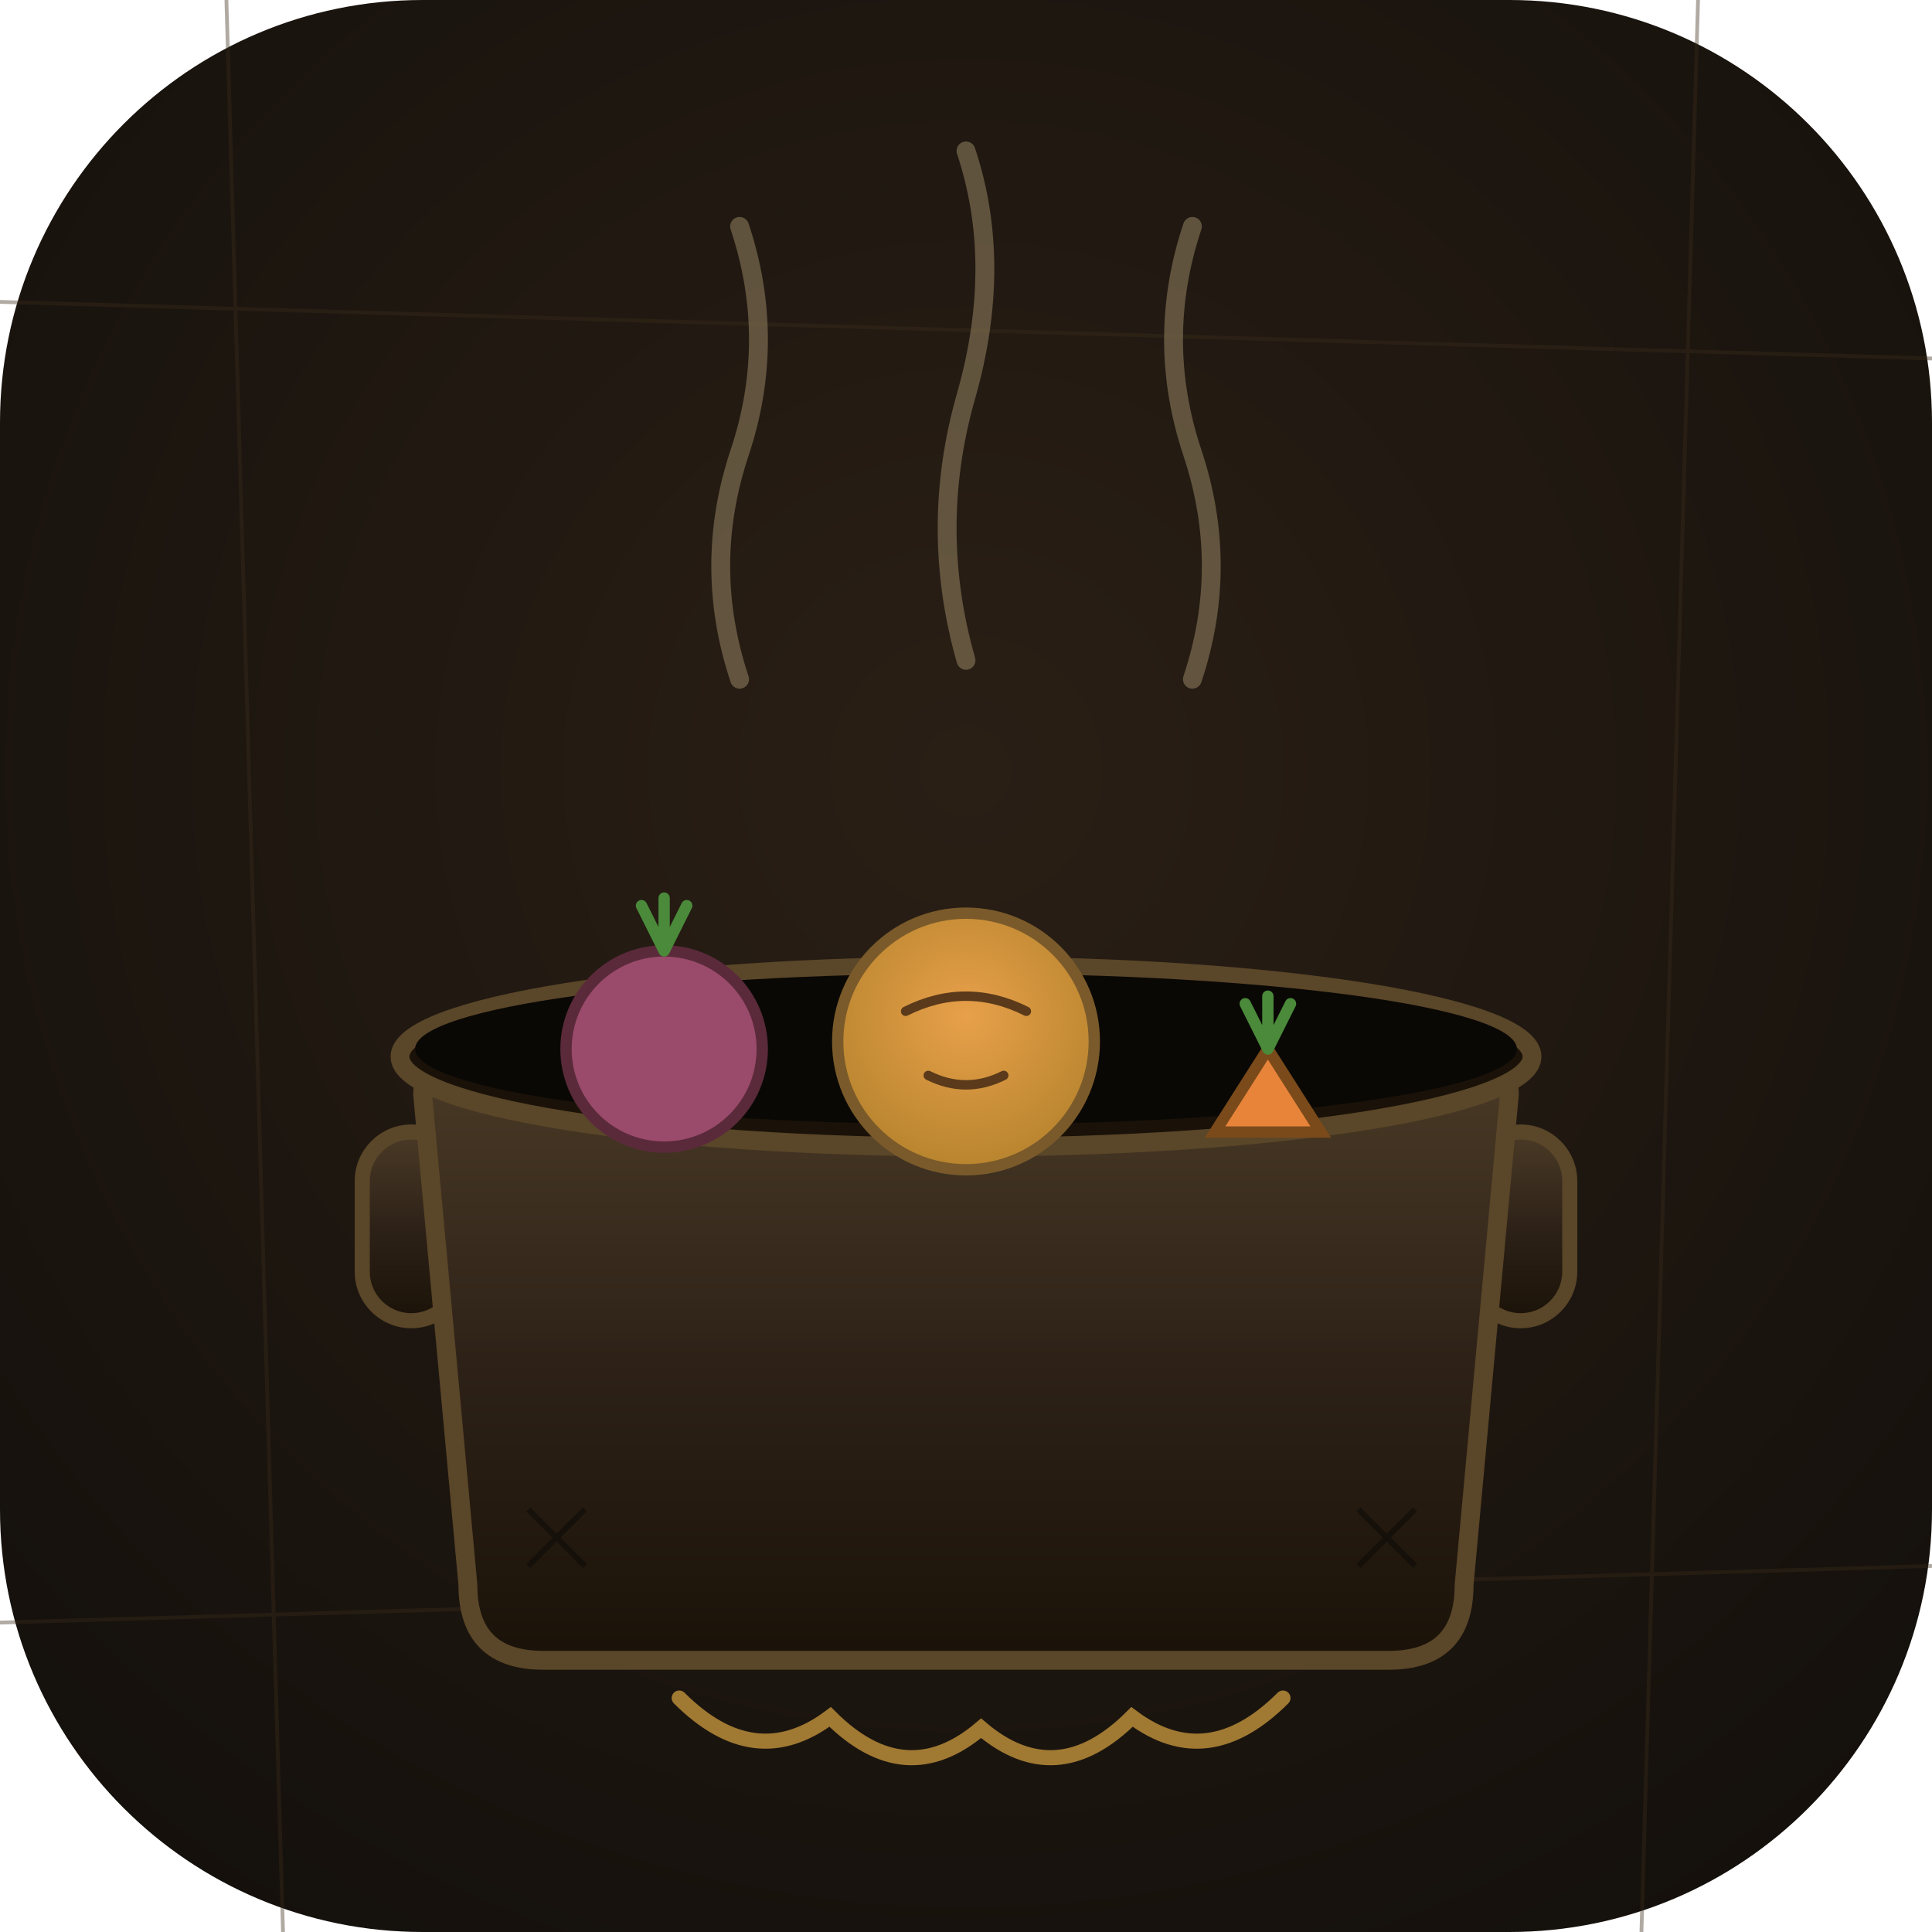
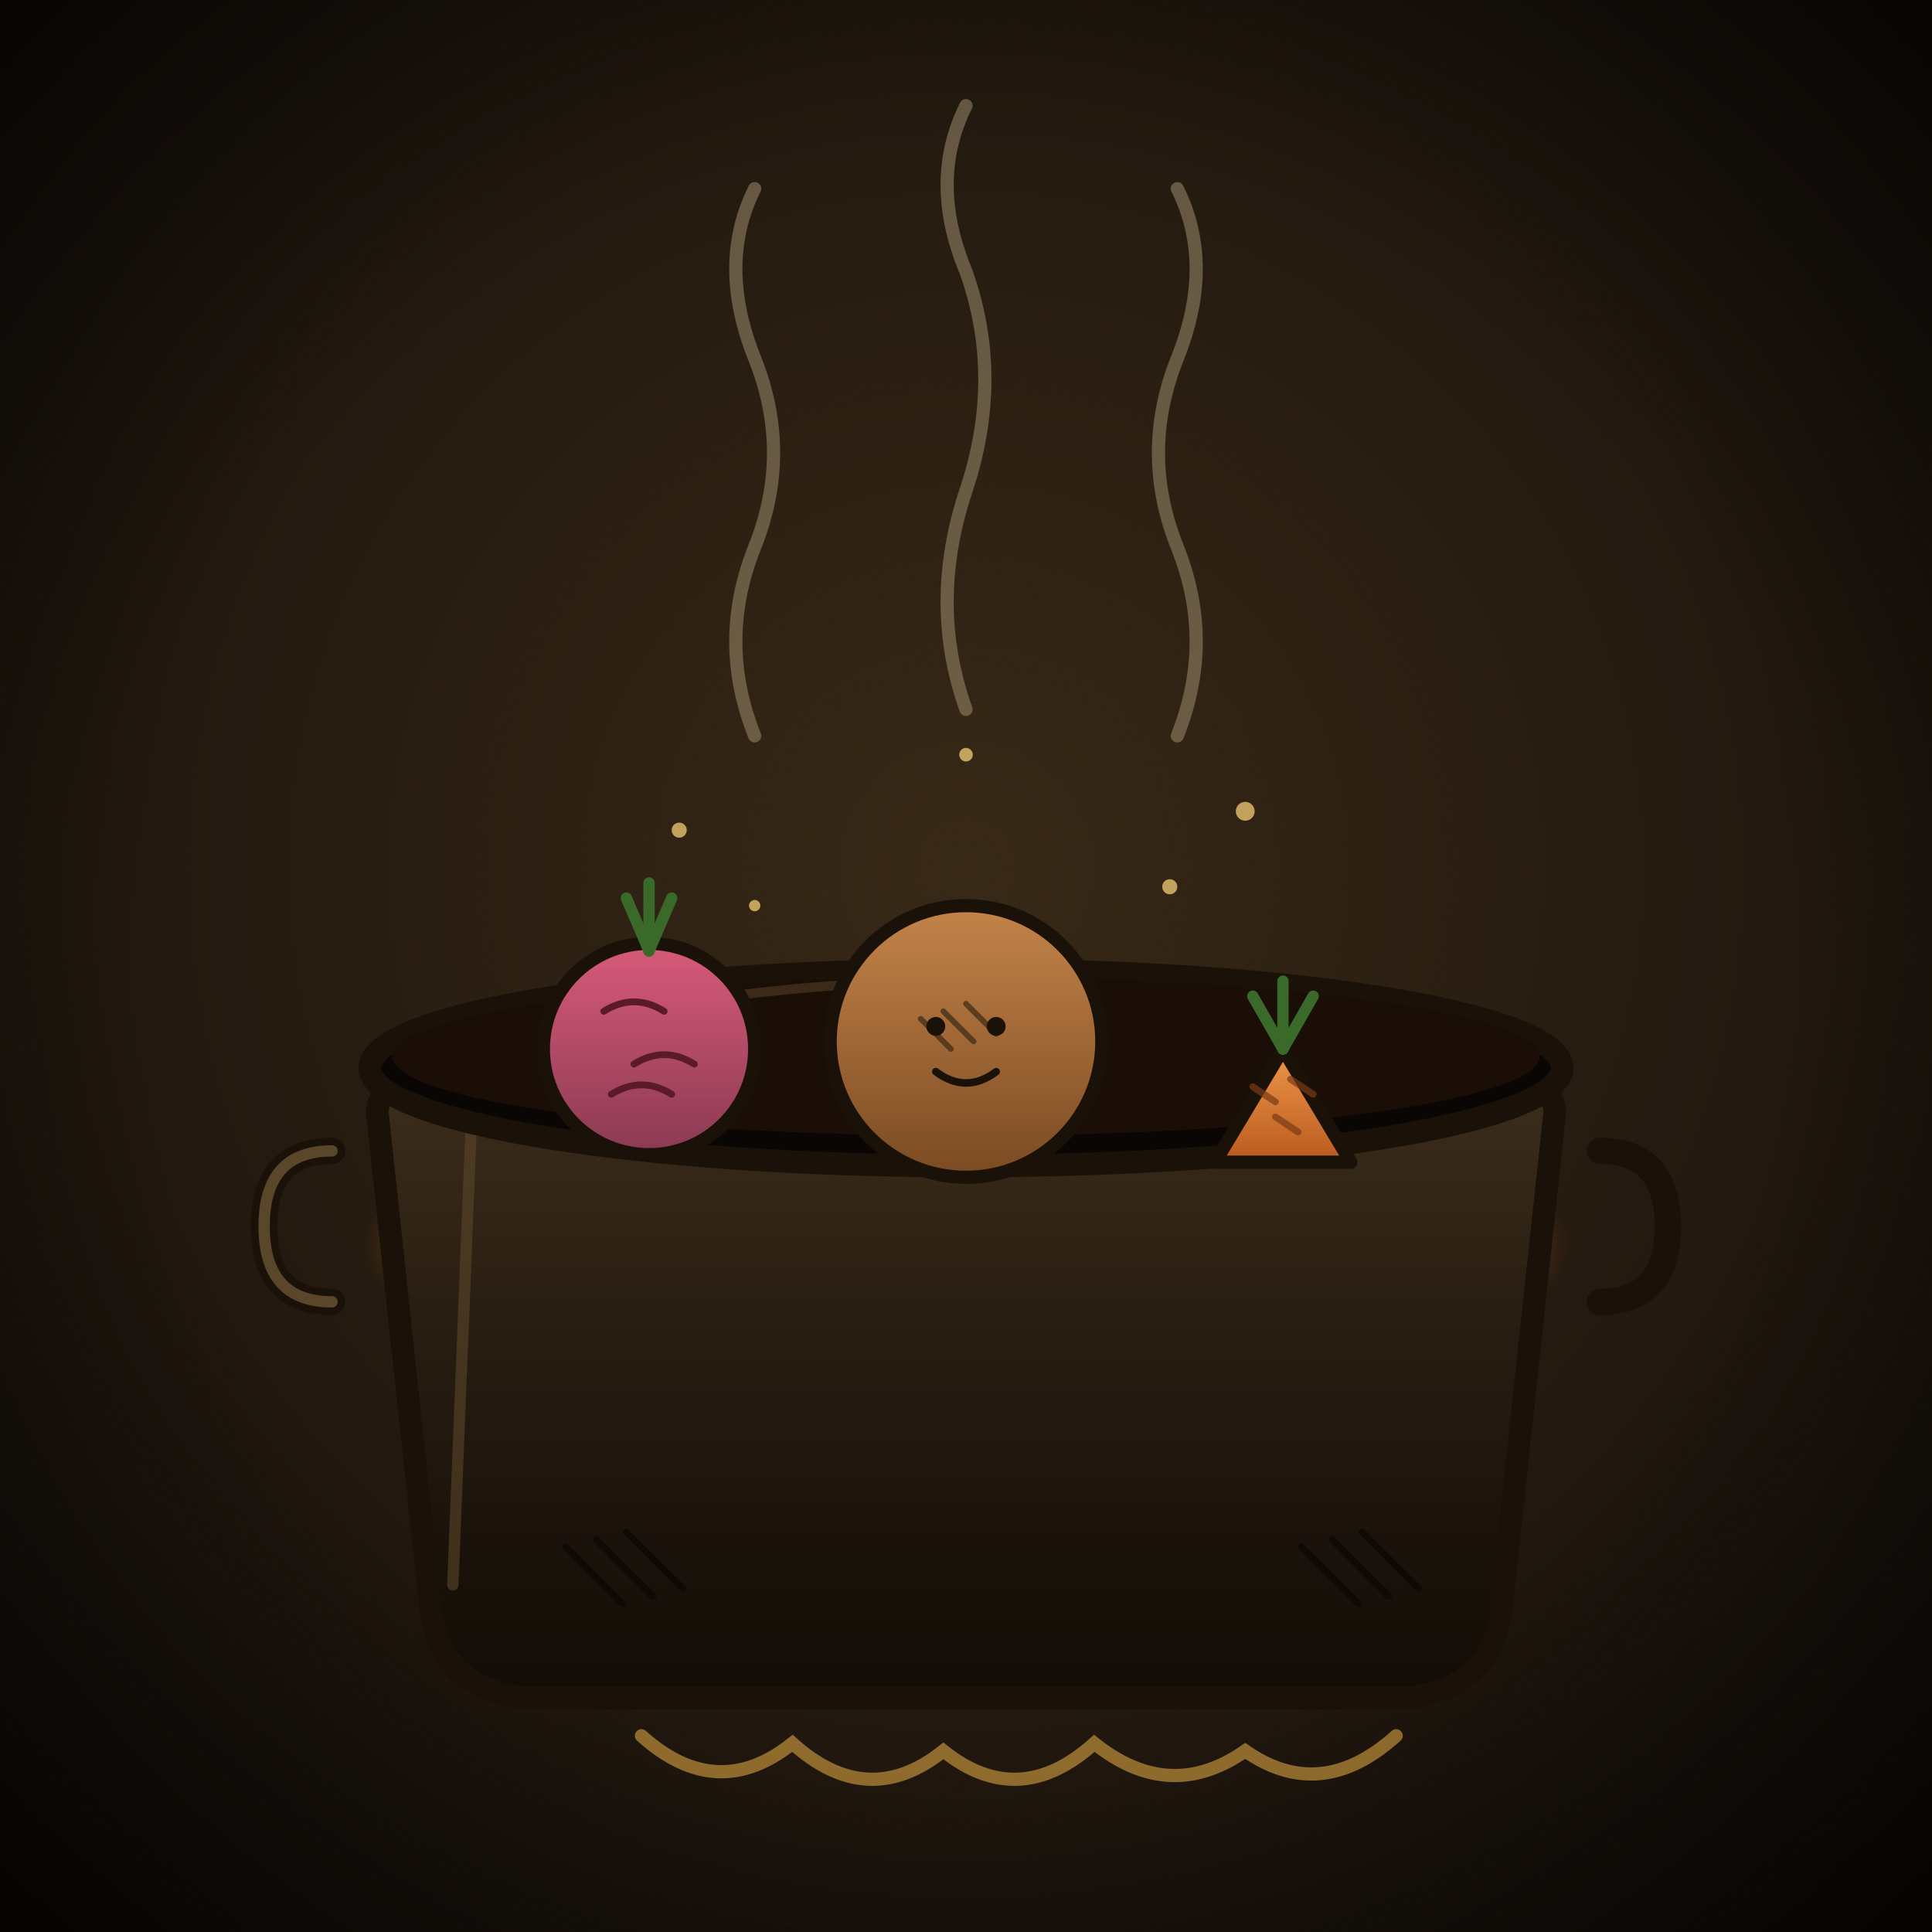
<svg xmlns="http://www.w3.org/2000/svg" viewBox="0 0 512 512">
  <defs>
-     <radialGradient id="bg" cx="50%" cy="40%" r="70%">
-       <stop offset="0%" stop-color="#2a1f15" />
-       <stop offset="100%" stop-color="#14100c" />
+     <radialGradient id="bg" cx="50%" cy="45%" r="75%">
+       <stop offset="0%" stop-color="#3a2a18" />
+       <stop offset="55%" stop-color="#241a10" />
+       <stop offset="100%" stop-color="#0e0a06" />
    </radialGradient>
    <linearGradient id="pot" x1="0" y1="0" x2="0" y2="1">
-       <stop offset="0%" stop-color="#4a3a26" />
-       <stop offset="50%" stop-color="#2e2218" />
-       <stop offset="100%" stop-color="#1a1208" />
+       <stop offset="0%" stop-color="#3d2e1c" />
+       <stop offset="50%" stop-color="#241a10" />
+       <stop offset="100%" stop-color="#120c06" />
    </linearGradient>
-     <linearGradient id="glow" x1="0" y1="1" x2="0" y2="0">
-       <stop offset="0%" stop-color="#d9a441" />
-       <stop offset="60%" stop-color="#e8a04a" />
-       <stop offset="100%" stop-color="rgba(232,160,74,0)" />
+     <radialGradient id="fire" cx="50%" cy="50%" r="50%">
+       <stop offset="0%" stop-color="#ffd87a" />
+       <stop offset="35%" stop-color="#e8a04a" />
+       <stop offset="75%" stop-color="#b85a1e" />
+       <stop offset="100%" stop-color="rgba(184,90,30,0)" />
+     </radialGradient>
+     <linearGradient id="meatball" x1="0" y1="0" x2="0" y2="1">
+       <stop offset="0%" stop-color="#c4844a" />
+       <stop offset="100%" stop-color="#7a4a22" />
    </linearGradient>
-     <radialGradient id="food" cx="50%" cy="40%" r="60%">
-       <stop offset="0%" stop-color="#e8a04a" />
-       <stop offset="100%" stop-color="#b8842e" />
-     </radialGradient>
+     <linearGradient id="dragon" x1="0" y1="0" x2="0" y2="1">
+       <stop offset="0%" stop-color="#d85a7a" />
+       <stop offset="100%" stop-color="#8a3a52" />
+     </linearGradient>
+     <linearGradient id="carrot" x1="0" y1="0" x2="0" y2="1">
+       <stop offset="0%" stop-color="#f0964a" />
+       <stop offset="100%" stop-color="#b85a1e" />
+     </linearGradient>
+     <filter id="rough">
+       <feTurbulence type="fractalNoise" baseFrequency="0.9" numOctaves="2" seed="3" />
+       <feColorMatrix values="0 0 0 0 0  0 0 0 0 0  0 0 0 0 0  0 0 0 0.15 0" />
+       <feComposite in2="SourceGraphic" operator="in" />
+     </filter>
  </defs>
-   <rect width="512" height="512" rx="112" fill="url(#bg)" />
-   <g stroke="#3a2a1a" stroke-width="1" opacity="0.4">
-     <line x1="0" y1="80" x2="512" y2="95" />
-     <line x1="0" y1="430" x2="512" y2="415" />
-     <line x1="60" y1="0" x2="75" y2="512" />
-     <line x1="450" y1="0" x2="435" y2="512" />
+   <rect width="512" height="512" fill="url(#bg)" />
+   <rect width="512" height="512" filter="url(#rough)" opacity="0.4" />
+   <radialGradient id="vig" cx="50%" cy="50%" r="70%">
+     <stop offset="60%" stop-color="rgba(0,0,0,0)" />
+     <stop offset="100%" stop-color="rgba(0,0,0,0.6)" />
+   </radialGradient>
+   <rect width="512" height="512" fill="url(#vig)" />
+   <g fill="none" stroke="#9a8a6a" stroke-width="3.5" stroke-linecap="round" opacity="0.55">
+     <path d="M200 195 Q190 170 200 145 Q210 120 200 95 Q190 70 200 50" />
+     <path d="M256 188 Q246 160 256 130 Q266 100 256 72 Q246 48 256 28" />
+     <path d="M312 195 Q322 170 312 145 Q302 120 312 95 Q322 70 312 50" />
  </g>
-   <g fill="none" stroke="#8a7a5a" stroke-width="5" stroke-linecap="round" opacity="0.6">
-     <path d="M196 180 Q186 150 196 120 Q206 90 196 60" />
-     <path d="M256 175 Q246 140 256 105 Q266 70 256 40" />
-     <path d="M316 180 Q326 150 316 120 Q306 90 316 60" />
+   <ellipse cx="256" cy="330" rx="160" ry="48" fill="url(#fire)" opacity="0.95" />
+   <g fill="#e8a04a" opacity="0.85">
+     <path d="M210 340 Q215 320 210 305 Q205 320 210 340" />
+     <path d="M256 348 Q262 322 256 300 Q250 322 256 348" />
+     <path d="M302 340 Q307 320 302 305 Q297 320 302 340" />
  </g>
-   <ellipse cx="256" cy="335" rx="135" ry="35" fill="url(#glow)" opacity="0.9" />
-   <rect x="96" y="300" width="26" height="50" rx="13" fill="url(#pot)" stroke="#5a4628" stroke-width="4" />
-   <rect x="390" y="300" width="26" height="50" rx="13" fill="url(#pot)" stroke="#5a4628" stroke-width="4" />
-   <path d="M112 290 Q112 280 130 280 L382 280 Q400 280 400 290 L388 420 Q388 440 368 440 L144 440 Q124 440 124 420 Z" fill="url(#pot)" stroke="#5a4628" stroke-width="5" />
-   <ellipse cx="256" cy="280" rx="150" ry="24" fill="#1a1208" stroke="#5a4628" stroke-width="5" />
-   <ellipse cx="256" cy="278" rx="146" ry="20" fill="#0a0805" />
-   <circle cx="256" cy="276" r="34" fill="url(#food)" stroke="#7a5a2a" stroke-width="3" />
-   <path d="M240 268 Q256 260 272 268" fill="none" stroke="#5a3a1a" stroke-width="2.5" stroke-linecap="round" />
-   <path d="M246 285 Q256 290 266 285" fill="none" stroke="#5a3a1a" stroke-width="2.5" stroke-linecap="round" />
-   <circle cx="176" cy="278" r="26" fill="#9a4a6a" stroke="#5a2a3a" stroke-width="3" />
-   <path d="M176 252 L170 240 M176 252 L182 240 M176 252 L176 238" stroke="#4a8a3a" stroke-width="3" stroke-linecap="round" />
-   <path d="M336 278 L322 300 L350 300 Z" fill="#e8843a" stroke="#7a4a1a" stroke-width="3" />
-   <path d="M336 278 L330 266 M336 278 L342 266 M336 278 L336 264" stroke="#4a8a3a" stroke-width="3" stroke-linecap="round" />
-   <g stroke="#0a0805" stroke-width="1.5" opacity="0.5">
-     <line x1="140" y1="400" x2="155" y2="415" />
-     <line x1="155" y1="400" x2="140" y2="415" />
-     <line x1="360" y1="400" x2="375" y2="415" />
-     <line x1="375" y1="400" x2="360" y2="415" />
+   <g fill="#ffd87a">
+     <path d="M256 342 Q260 326 256 312 Q252 326 256 342" />
  </g>
-   <path d="M180 450 Q200 470 220 455 Q240 475 260 458 Q280 475 300 455 Q320 470 340 450" fill="none" stroke="#d9a441" stroke-width="4" opacity="0.7" stroke-linecap="round" />
+   <path d="M88 305 Q70 305 70 325 Q70 345 88 345" fill="none" stroke="#1a1208" stroke-width="7" stroke-linecap="round" />
+   <path d="M424 305 Q442 305 442 325 Q442 345 424 345" fill="none" stroke="#1a1208" stroke-width="7" stroke-linecap="round" />
+   <path d="M88 305 Q70 305 70 325 Q70 345 88 345" fill="none" stroke="#5a4628" stroke-width="3" stroke-linecap="round" />
+   <path d="M100 295 Q100 285 118 283 L394 283 Q412 285 412 295 L398 425 Q396 448 372 450 L140 450 Q116 448 114 425 Z" fill="url(#pot)" stroke="#1a1208" stroke-width="6" stroke-linejoin="round" />
+   <path d="M125 295 L120 420" fill="none" stroke="#5a4628" stroke-width="3" opacity="0.6" stroke-linecap="round" />
+   <g stroke="#0a0604" stroke-width="1.8" opacity="0.7" stroke-linecap="round">
+     <line x1="150" y1="410" x2="165" y2="425" />
+     <line x1="158" y1="408" x2="173" y2="423" />
+     <line x1="166" y1="406" x2="181" y2="421" />
+     <line x1="345" y1="410" x2="360" y2="425" />
+     <line x1="353" y1="408" x2="368" y2="423" />
+     <line x1="361" y1="406" x2="376" y2="421" />
+   </g>
+   <ellipse cx="256" cy="283" rx="158" ry="26" fill="#0a0604" stroke="#1a1208" stroke-width="6" />
+   <ellipse cx="256" cy="280" rx="152" ry="21" fill="#1a0e06" />
+   <path d="M150 272 Q200 260 256 260" fill="none" stroke="#5a4628" stroke-width="2.5" opacity="0.5" stroke-linecap="round" />
+   <circle cx="256" cy="276" r="36" fill="url(#meatball)" stroke="#1a1208" stroke-width="3.5" />
+   <g stroke="#3a2a14" stroke-width="1.5" opacity="0.7" stroke-linecap="round">
+     <line x1="244" y1="270" x2="252" y2="278" />
+     <line x1="250" y1="268" x2="258" y2="276" />
+     <line x1="256" y1="266" x2="264" y2="274" />
+   </g>
+   <circle cx="248" cy="272" r="2.5" fill="#1a1208" />
+   <circle cx="264" cy="272" r="2.5" fill="#1a1208" />
+   <path d="M248 284 Q256 290 264 284" fill="none" stroke="#1a1208" stroke-width="2" stroke-linecap="round" />
+   <circle cx="172" cy="278" r="28" fill="url(#dragon)" stroke="#1a1208" stroke-width="3.5" />
+   <g fill="none" stroke="#5a1a2a" stroke-width="1.8" stroke-linecap="round">
+     <path d="M160 268 Q168 263 176 268" />
+     <path d="M168 282 Q176 277 184 282" />
+     <path d="M162 290 Q170 285 178 290" />
+   </g>
+   <g stroke="#3a6a2a" stroke-width="3" stroke-linecap="round" fill="#4a8a3a">
+     <path d="M172 252 L166 238" />
+     <path d="M172 252 L178 238" />
+     <path d="M172 252 L172 234" />
+   </g>
+   <path d="M340 278 L322 308 L358 308 Z" fill="url(#carrot)" stroke="#1a1208" stroke-width="3.5" stroke-linejoin="round" />
+   <g stroke="#7a3a14" stroke-width="1.8" opacity="0.7" stroke-linecap="round">
+     <line x1="332" y1="288" x2="338" y2="292" />
+     <line x1="342" y1="286" x2="348" y2="290" />
+     <line x1="338" y1="296" x2="344" y2="300" />
+   </g>
+   <g stroke="#3a6a2a" stroke-width="3" stroke-linecap="round" fill="#4a8a3a">
+     <path d="M340 278 L332 264" />
+     <path d="M340 278 L348 264" />
+     <path d="M340 278 L340 260" />
+   </g>
+   <g fill="none" stroke="#d9a441" stroke-width="3.5" opacity="0.6" stroke-linecap="round">
+     <path d="M170 460 Q190 478 210 462 Q230 480 250 464 Q270 480 290 462 Q310 478 330 464 Q350 478 370 460" />
+   </g>
+   <g fill="#ffd87a" opacity="0.7">
+     <circle cx="180" cy="220" r="2" />
+     <circle cx="330" cy="215" r="2.5" />
+     <circle cx="256" cy="200" r="1.8" />
+     <circle cx="200" cy="240" r="1.5" />
+     <circle cx="310" cy="235" r="2" />
+   </g>
</svg>
